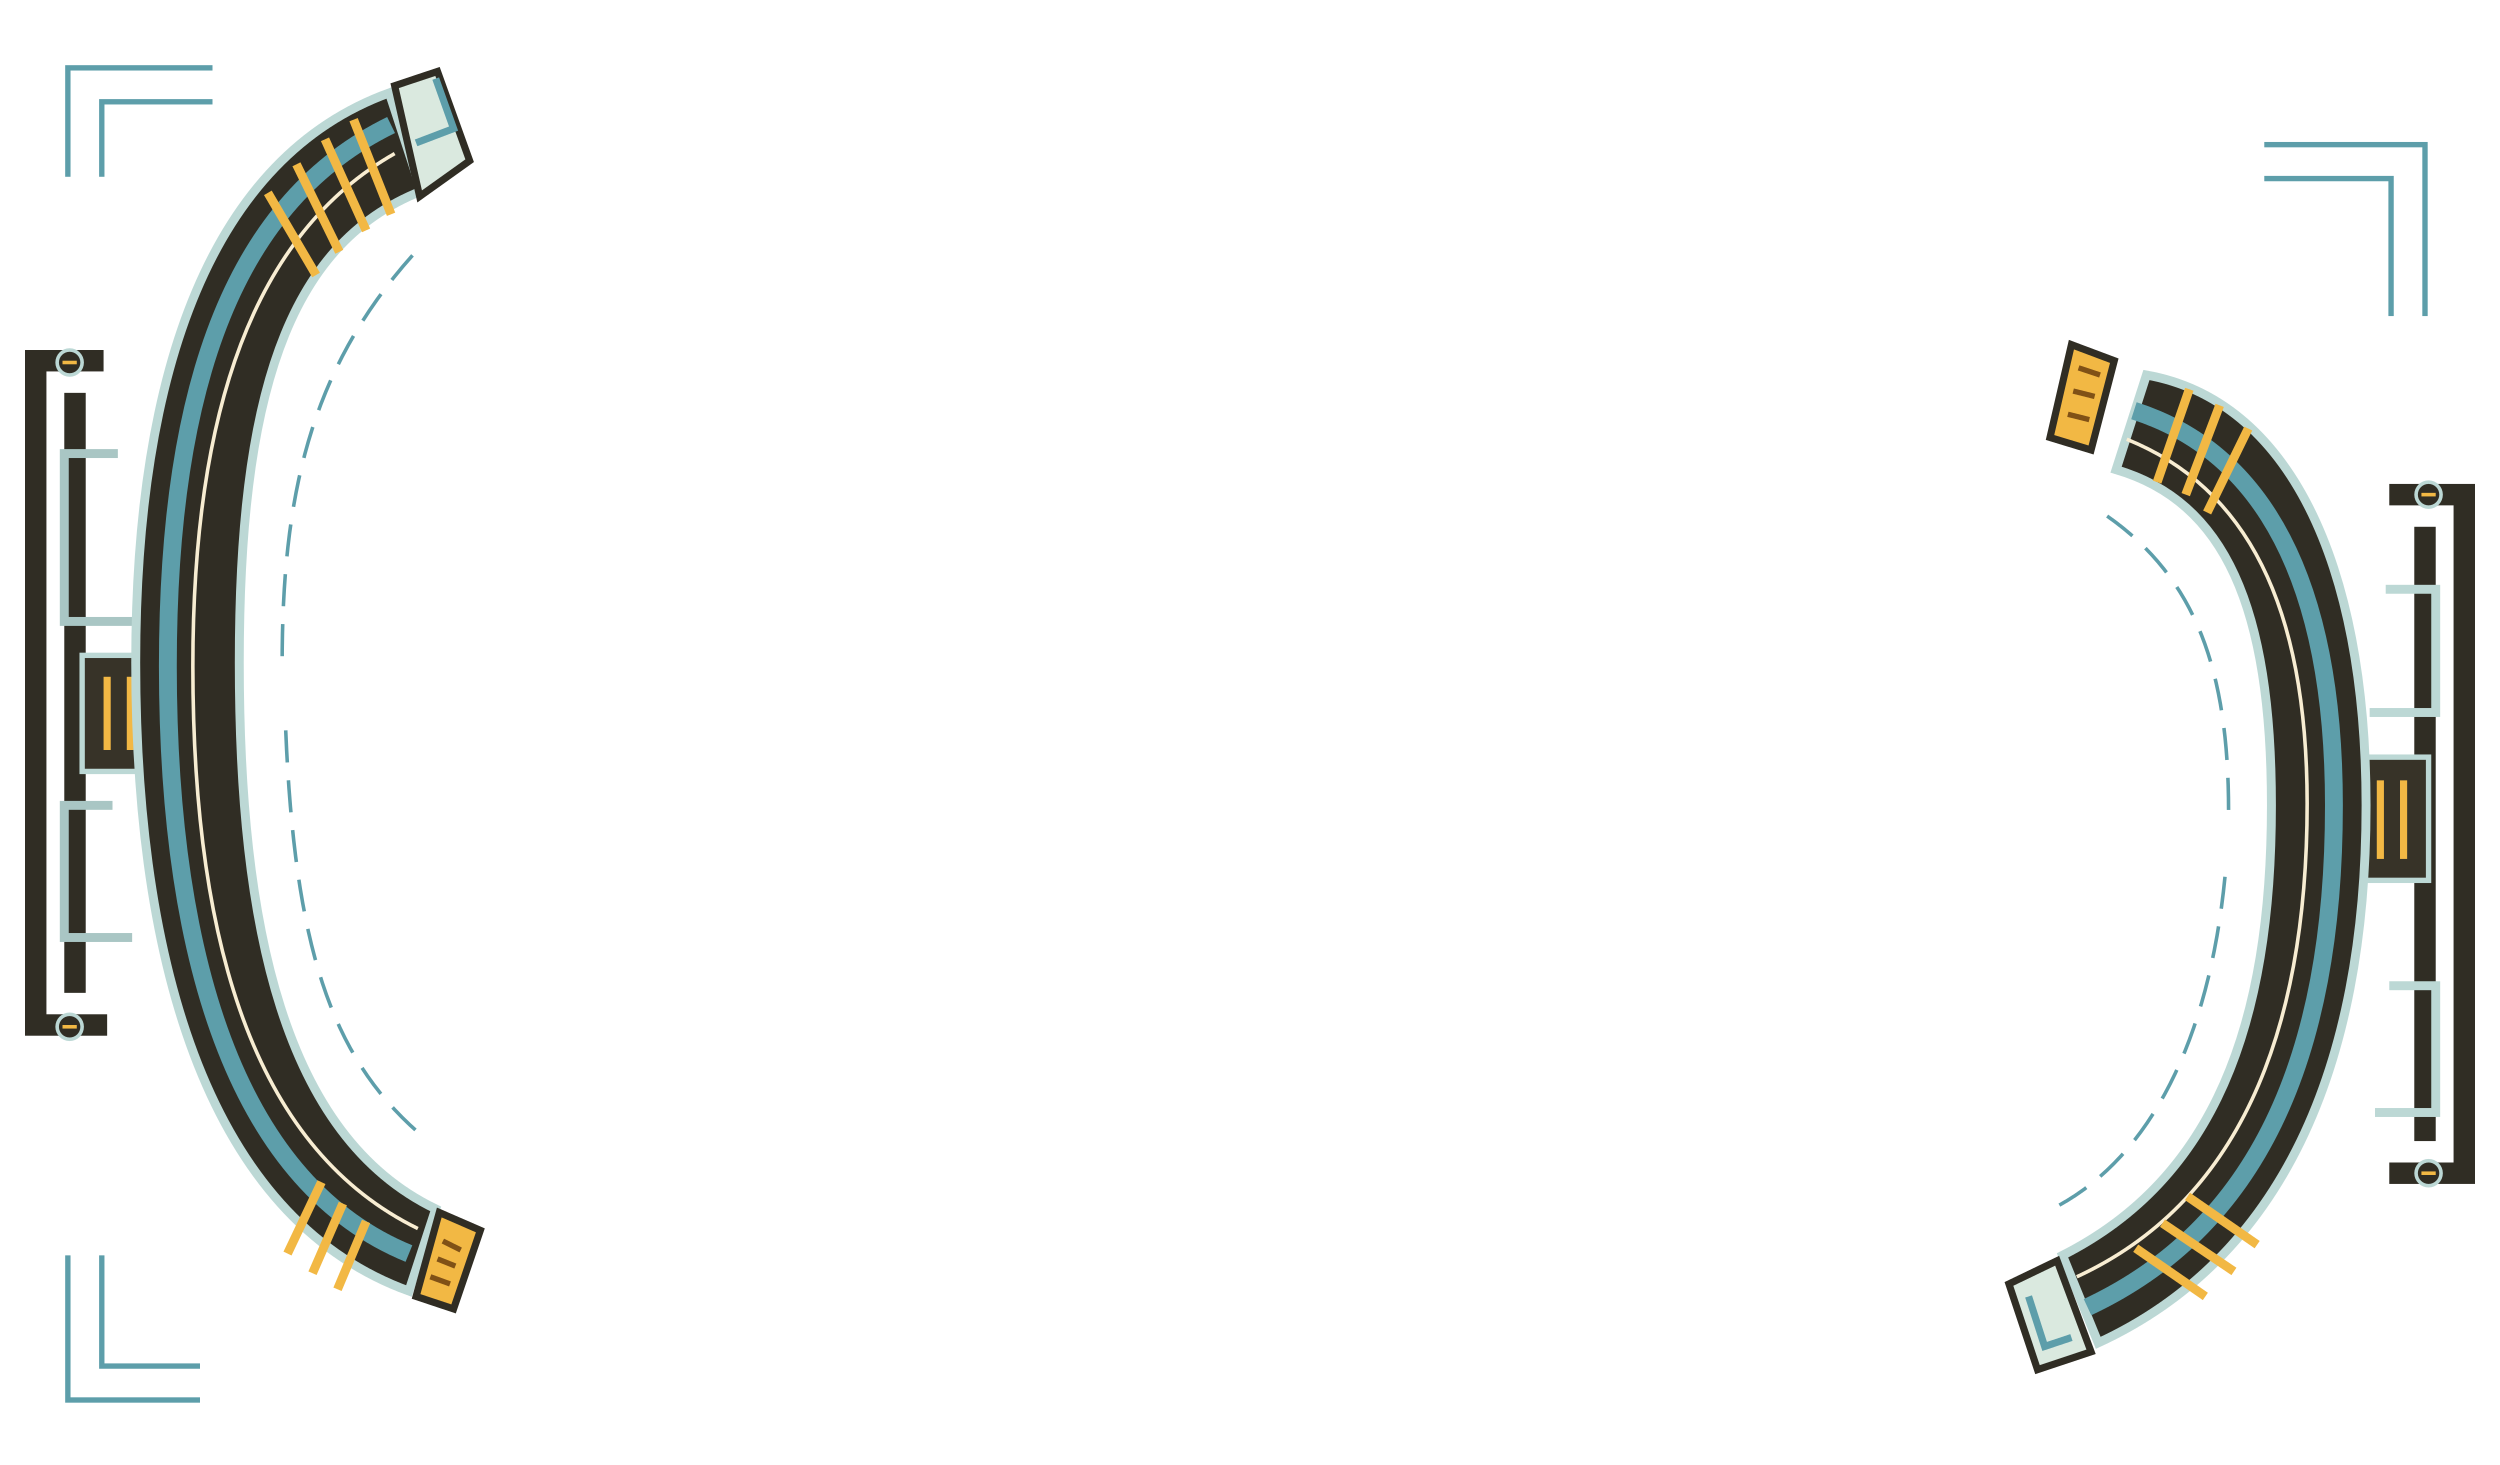
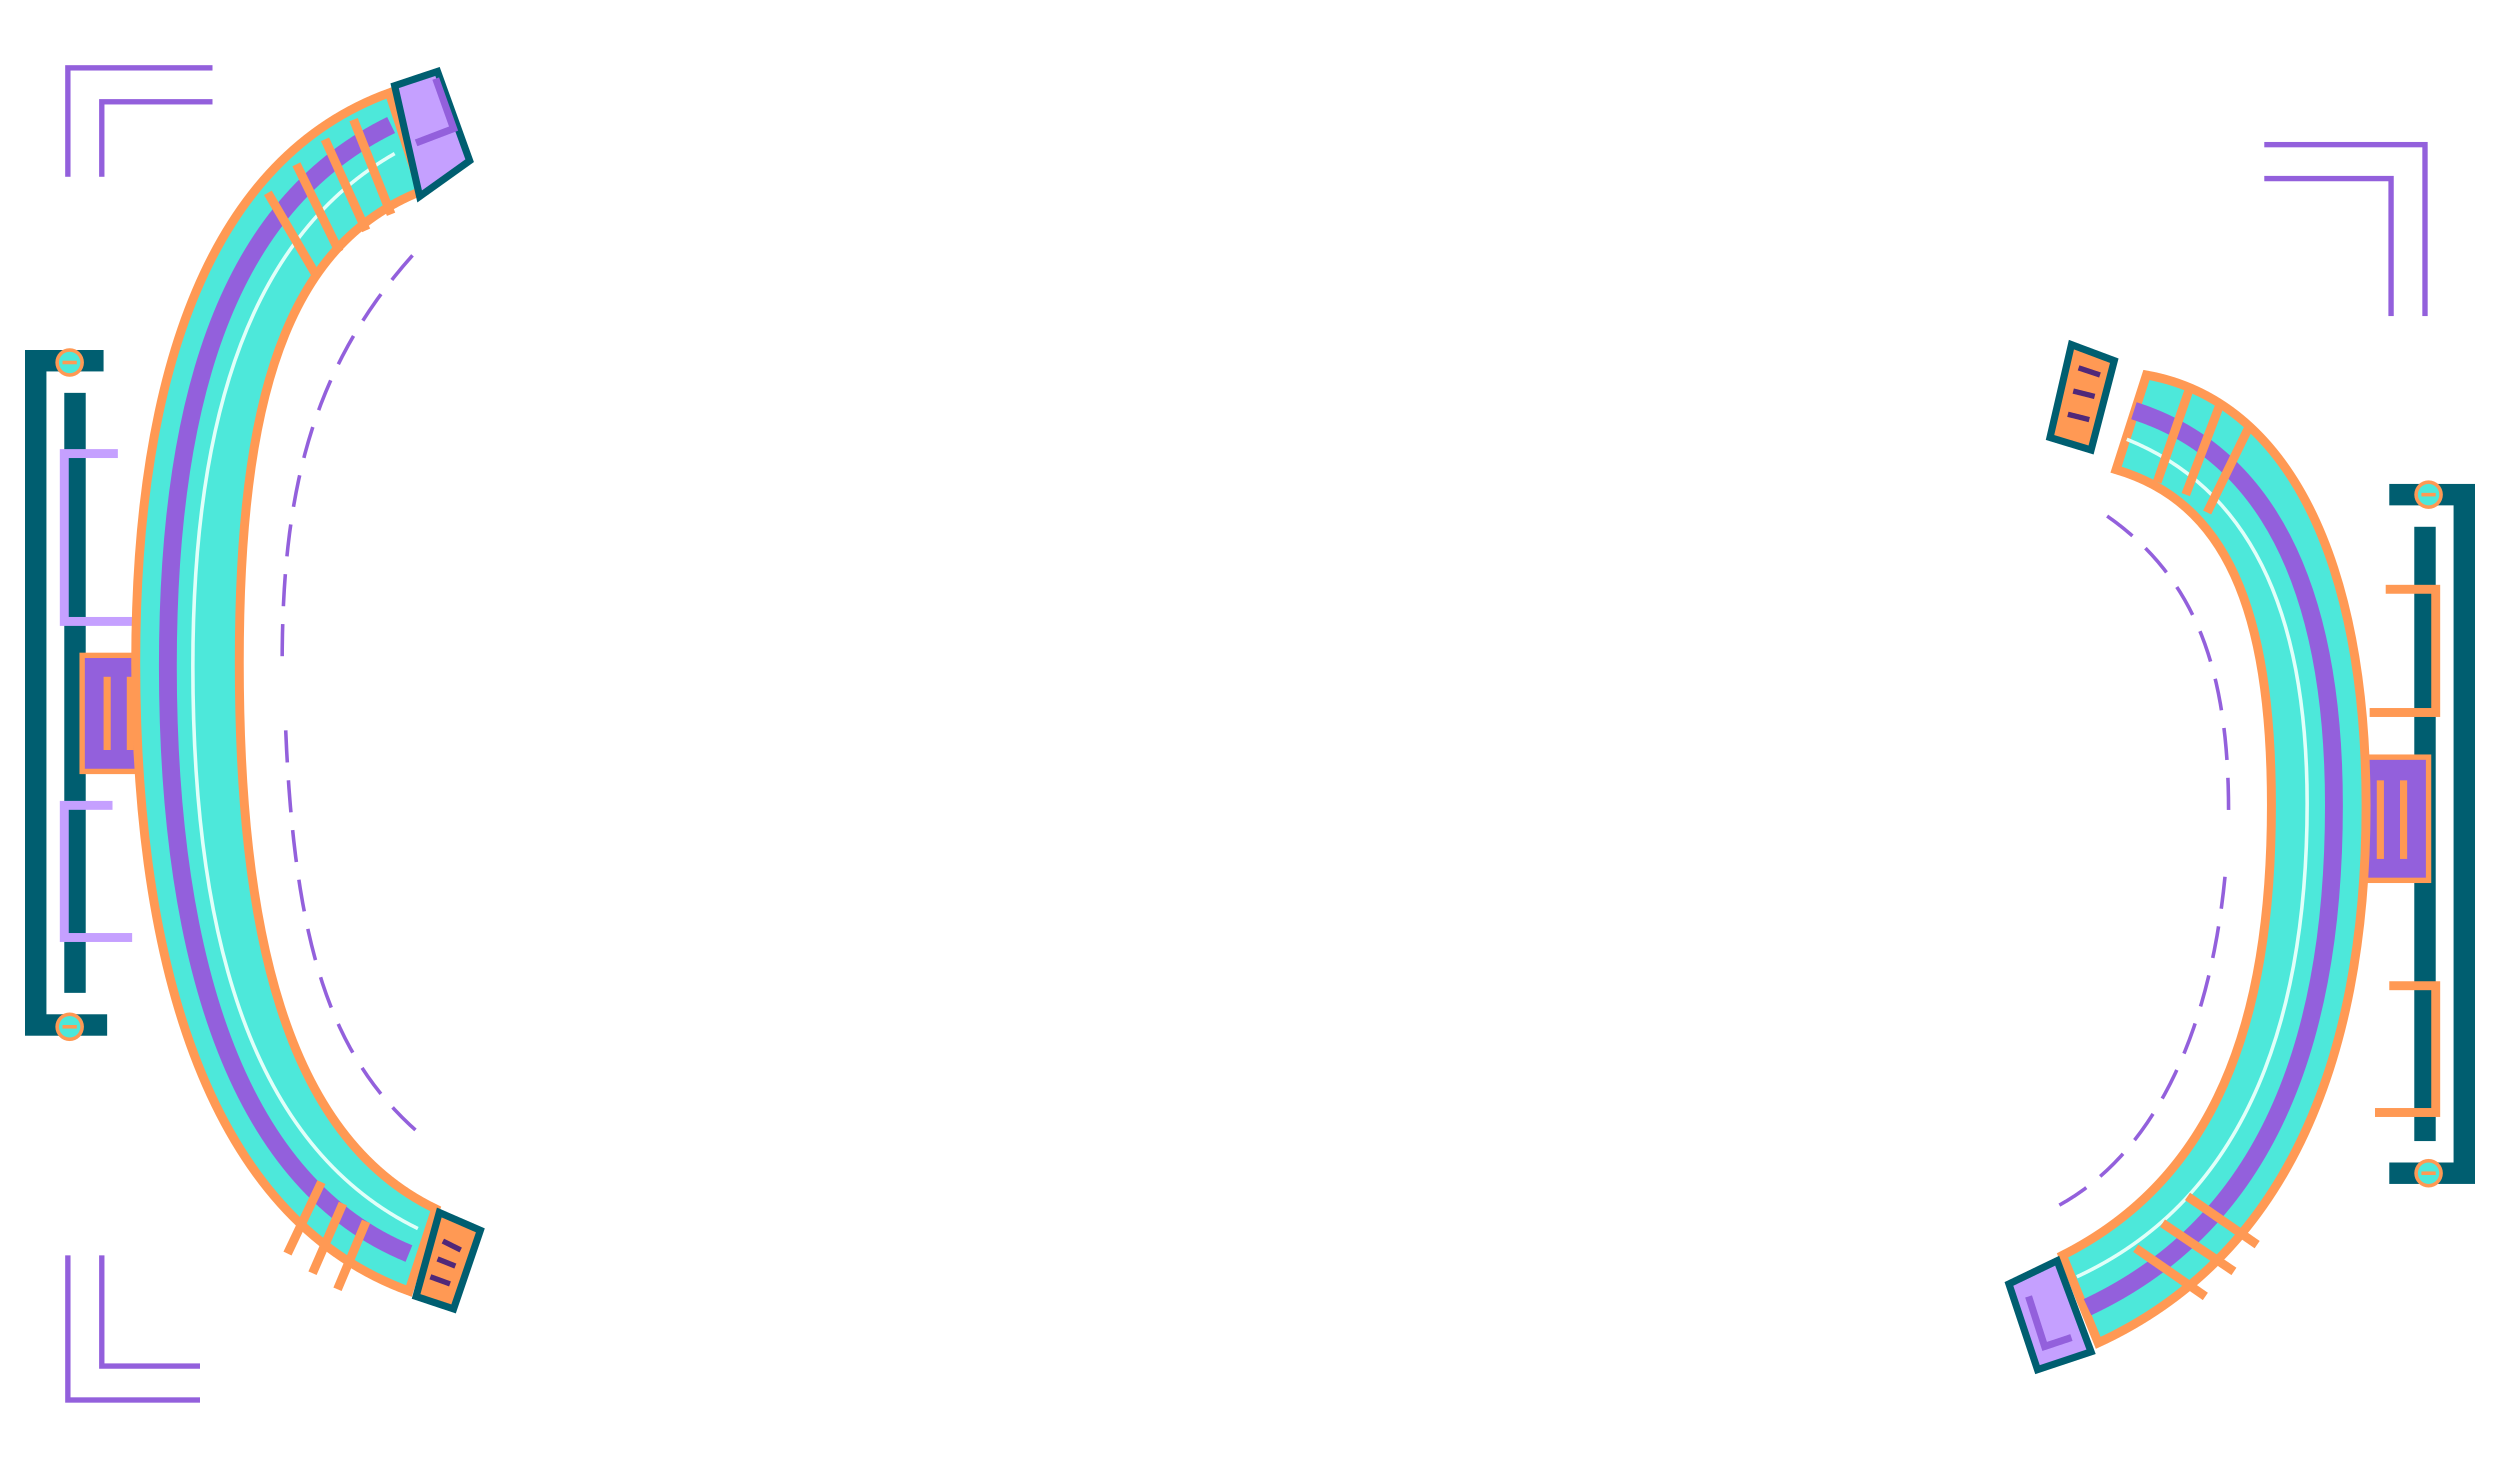
<svg xmlns="http://www.w3.org/2000/svg" viewBox="0 0 1400 820" fill="none">
  <view id="endcaps" viewBox="0 0 1400 820" />
-   <path d="M58 202H20V574H60M42 220V556" stroke="#302d24" stroke-width="12" />
-   <path d="M66 254H36V348H74M63 451H36V525H74" stroke="#a9c6c4" stroke-width="5" />
-   <path d="M46 367H99V432H46Z" fill="#373328" stroke="#bcd8d5" stroke-width="3" />
-   <path d="M60 379V420M73 379V420M86 379V420" stroke="#f2b844" stroke-width="4" />
-   <path d="M218 52C119 88 76 206 76 371C76 555 124 685 229 723L244 677C159 636 134 519 134 371C134 224 160 137 236 107Z" fill="#302d24" stroke="#bcd8d5" stroke-width="5" />
-   <path d="M219 70C133 112 94 212 94 373C94 544 136 664 229 702" stroke="#5d9eaa" stroke-width="10" />
-   <path d="M221 86C142 131 108 230 108 373C108 536 146 645 234 688" stroke="#f8edd2" stroke-width="2" />
-   <path d="M198 67L219 120M182 78L205 129M166 92L190 141M150 108L177 154" stroke="#f2b844" stroke-width="5" />
-   <path d="M180 662L161 702M192 674L175 713M205 684L189 722" stroke="#f2b844" stroke-width="5" />
-   <path d="M221 48L245 40L263 90L235 110Z" fill="#dae9df" stroke="#302d24" stroke-width="4" />
-   <path d="M244 44L254 72L233 80" stroke="#5d9eaa" stroke-width="4" />
-   <path d="M233 726L254 733L269 689L246 679Z" fill="#f2b844" stroke="#302d24" stroke-width="4" />
-   <path d="M248 695L258 700M245 705L255 709M241 715L252 719" stroke="#805116" stroke-width="3" />
-   <path d="M231 143C173 208 158 279 158 372M160 409C165 529 185 591 234 634" stroke="#5d9eaa" stroke-width="2" stroke-dasharray="18 10" />
-   <path d="M1338 277H1380V657H1338M1358 295V639" stroke="#302d24" stroke-width="12" />
-   <path d="M1336 330H1364V399H1327M1338 552H1364V623H1330" stroke="#bcd8d5" stroke-width="5" />
-   <path d="M1310 424H1360V493H1310Z" fill="#373328" stroke="#bcd8d5" stroke-width="3" />
-   <path d="M1320 437V481M1333 437V481M1346 437V481" stroke="#f2b844" stroke-width="4" />
-   <path d="M1202 210C1281 224 1325 314 1325 451C1325 599 1277 705 1175 752L1155 703C1240 660 1272 574 1272 451C1272 340 1246 281 1185 263Z" fill="#302d24" stroke="#bcd8d5" stroke-width="5" />
-   <path d="M1195 230C1267 253 1307 325 1307 451C1307 594 1263 688 1169 732" stroke="#5d9eaa" stroke-width="10" />
-   <path d="M1191 246C1258 273 1292 339 1292 450C1292 581 1252 674 1163 715" stroke="#f8edd2" stroke-width="2" />
-   <path d="M1226 218L1208 270M1243 227L1224 277M1259 240L1236 287" stroke="#f2b844" stroke-width="5" />
-   <path d="M1264 697L1225 670M1251 712L1211 685M1235 726L1196 699" stroke="#f2b844" stroke-width="5" />
-   <path d="M1184 202L1160 193L1148 245L1171 252Z" fill="#f2b844" stroke="#302d24" stroke-width="4" />
-   <path d="M1164 206L1176 210M1161 219L1173 222M1158 232L1170 235" stroke="#805116" stroke-width="3" />
-   <path d="M1171 757L1141 767L1125 719L1152 706Z" fill="#dae9df" stroke="#302d24" stroke-width="4" />
-   <path d="M1136 726L1145 754L1160 749" stroke="#5d9eaa" stroke-width="4" />
-   <path d="M1180 289C1230 324 1248 376 1248 454M1246 491C1237 583 1204 647 1153 675" stroke="#5d9eaa" stroke-width="2" stroke-dasharray="18 10" />
-   <g stroke="#5d9eaa" stroke-width="3">
+   <path d="M58 202H20V574H60M42 220V556" stroke="#005e70" stroke-width="12" />
+   <path d="M66 254H36V348H74M63 451H36V525H74" stroke="#c5a0ff" stroke-width="5" />
+   <path d="M46 367H99V432H46Z" fill="#9360dc" stroke="#ff9954" stroke-width="3" />
+   <path d="M60 379V420M73 379V420M86 379V420" stroke="#ff9954" stroke-width="4" />
+   <path d="M218 52C119 88 76 206 76 371C76 555 124 685 229 723L244 677C159 636 134 519 134 371C134 224 160 137 236 107Z" fill="#4de8da" stroke="#ff9954" stroke-width="5" />
+   <path d="M219 70C133 112 94 212 94 373C94 544 136 664 229 702" stroke="#9360dc" stroke-width="10" />
+   <path d="M221 86C142 131 108 230 108 373C108 536 146 645 234 688" stroke="#e0fff9" stroke-width="2" />
+   <path d="M198 67L219 120M182 78L205 129M166 92L190 141M150 108L177 154" stroke="#ff9954" stroke-width="5" />
+   <path d="M180 662L161 702M192 674L175 713M205 684L189 722" stroke="#ff9954" stroke-width="5" />
+   <path d="M221 48L245 40L263 90L235 110Z" fill="#c5a0ff" stroke="#005e70" stroke-width="4" />
+   <path d="M244 44L254 72L233 80" stroke="#9360dc" stroke-width="4" />
+   <path d="M233 726L254 733L269 689L246 679Z" fill="#ff9954" stroke="#005e70" stroke-width="4" />
+   <path d="M248 695L258 700M245 705L255 709M241 715L252 719" stroke="#502879" stroke-width="3" />
+   <path d="M231 143C173 208 158 279 158 372M160 409C165 529 185 591 234 634" stroke="#9360dc" stroke-width="2" stroke-dasharray="18 10" />
+   <path d="M1338 277H1380V657H1338M1358 295V639" stroke="#005e70" stroke-width="12" />
+   <path d="M1336 330H1364V399H1327M1338 552H1364V623H1330" stroke="#ff9954" stroke-width="5" />
+   <path d="M1310 424H1360V493H1310Z" fill="#9360dc" stroke="#ff9954" stroke-width="3" />
+   <path d="M1320 437V481M1333 437V481M1346 437V481" stroke="#ff9954" stroke-width="4" />
+   <path d="M1202 210C1281 224 1325 314 1325 451C1325 599 1277 705 1175 752L1155 703C1240 660 1272 574 1272 451C1272 340 1246 281 1185 263Z" fill="#4de8da" stroke="#ff9954" stroke-width="5" />
+   <path d="M1195 230C1267 253 1307 325 1307 451C1307 594 1263 688 1169 732" stroke="#9360dc" stroke-width="10" />
+   <path d="M1191 246C1258 273 1292 339 1292 450C1292 581 1252 674 1163 715" stroke="#e0fff9" stroke-width="2" />
+   <path d="M1226 218L1208 270M1243 227L1224 277M1259 240L1236 287" stroke="#ff9954" stroke-width="5" />
+   <path d="M1264 697L1225 670M1251 712L1211 685M1235 726L1196 699" stroke="#ff9954" stroke-width="5" />
+   <path d="M1184 202L1160 193L1148 245L1171 252Z" fill="#ff9954" stroke="#005e70" stroke-width="4" />
+   <path d="M1164 206L1176 210M1161 219L1173 222M1158 232L1170 235" stroke="#502879" stroke-width="3" />
+   <path d="M1171 757L1141 767L1125 719L1152 706Z" fill="#c5a0ff" stroke="#005e70" stroke-width="4" />
+   <path d="M1136 726L1145 754L1160 749" stroke="#9360dc" stroke-width="4" />
+   <path d="M1180 289C1230 324 1248 376 1248 454M1246 491C1237 583 1204 647 1153 675" stroke="#9360dc" stroke-width="2" stroke-dasharray="18 10" />
+   <g stroke="#9360dc" stroke-width="3">
    <path d="M38 99V38H119M57 99V57H119M1268 81H1358V177M1268 100H1339V177" />
    <path d="M38 703V784H112M57 703V765H112" />
  </g>
-   <g fill="#302d24" stroke="#bcd8d5" stroke-width="2">
+   <g fill="#4de8da" stroke="#ff9954" stroke-width="2">
    <circle cx="39" cy="203" r="7" />
    <circle cx="39" cy="575" r="7" />
    <circle cx="1360" cy="277" r="7" />
    <circle cx="1360" cy="657" r="7" />
  </g>
-   <path d="M35 203H43M35 575H43M1356 277H1364M1356 657H1364" stroke="#f2b844" stroke-width="2" />
+   <path d="M35 203H43M35 575H43M1356 277H1364M1356 657H1364" stroke="#ff9954" stroke-width="2" />
</svg>
